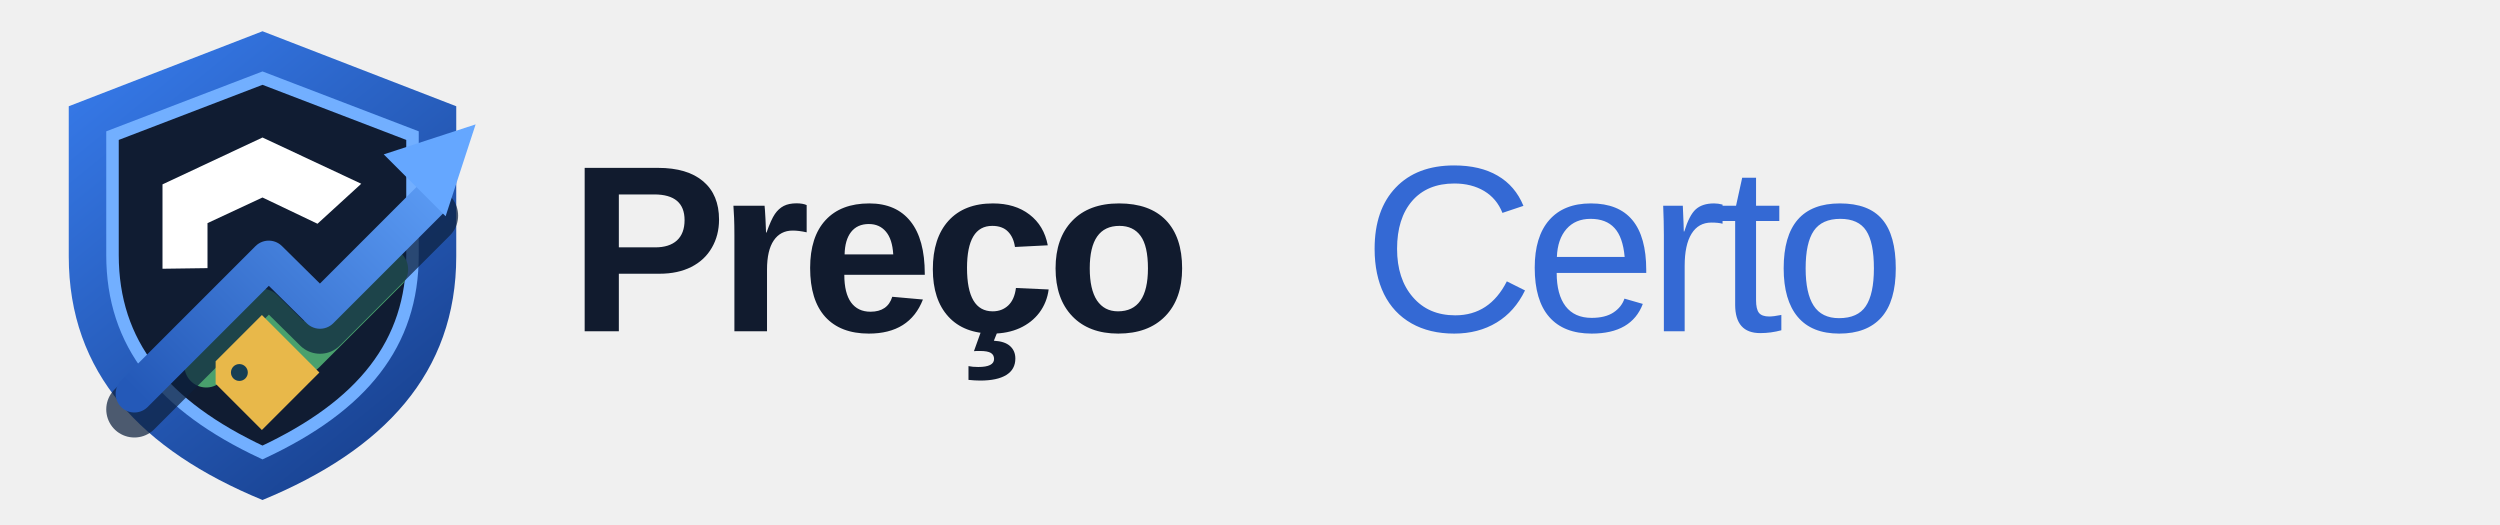
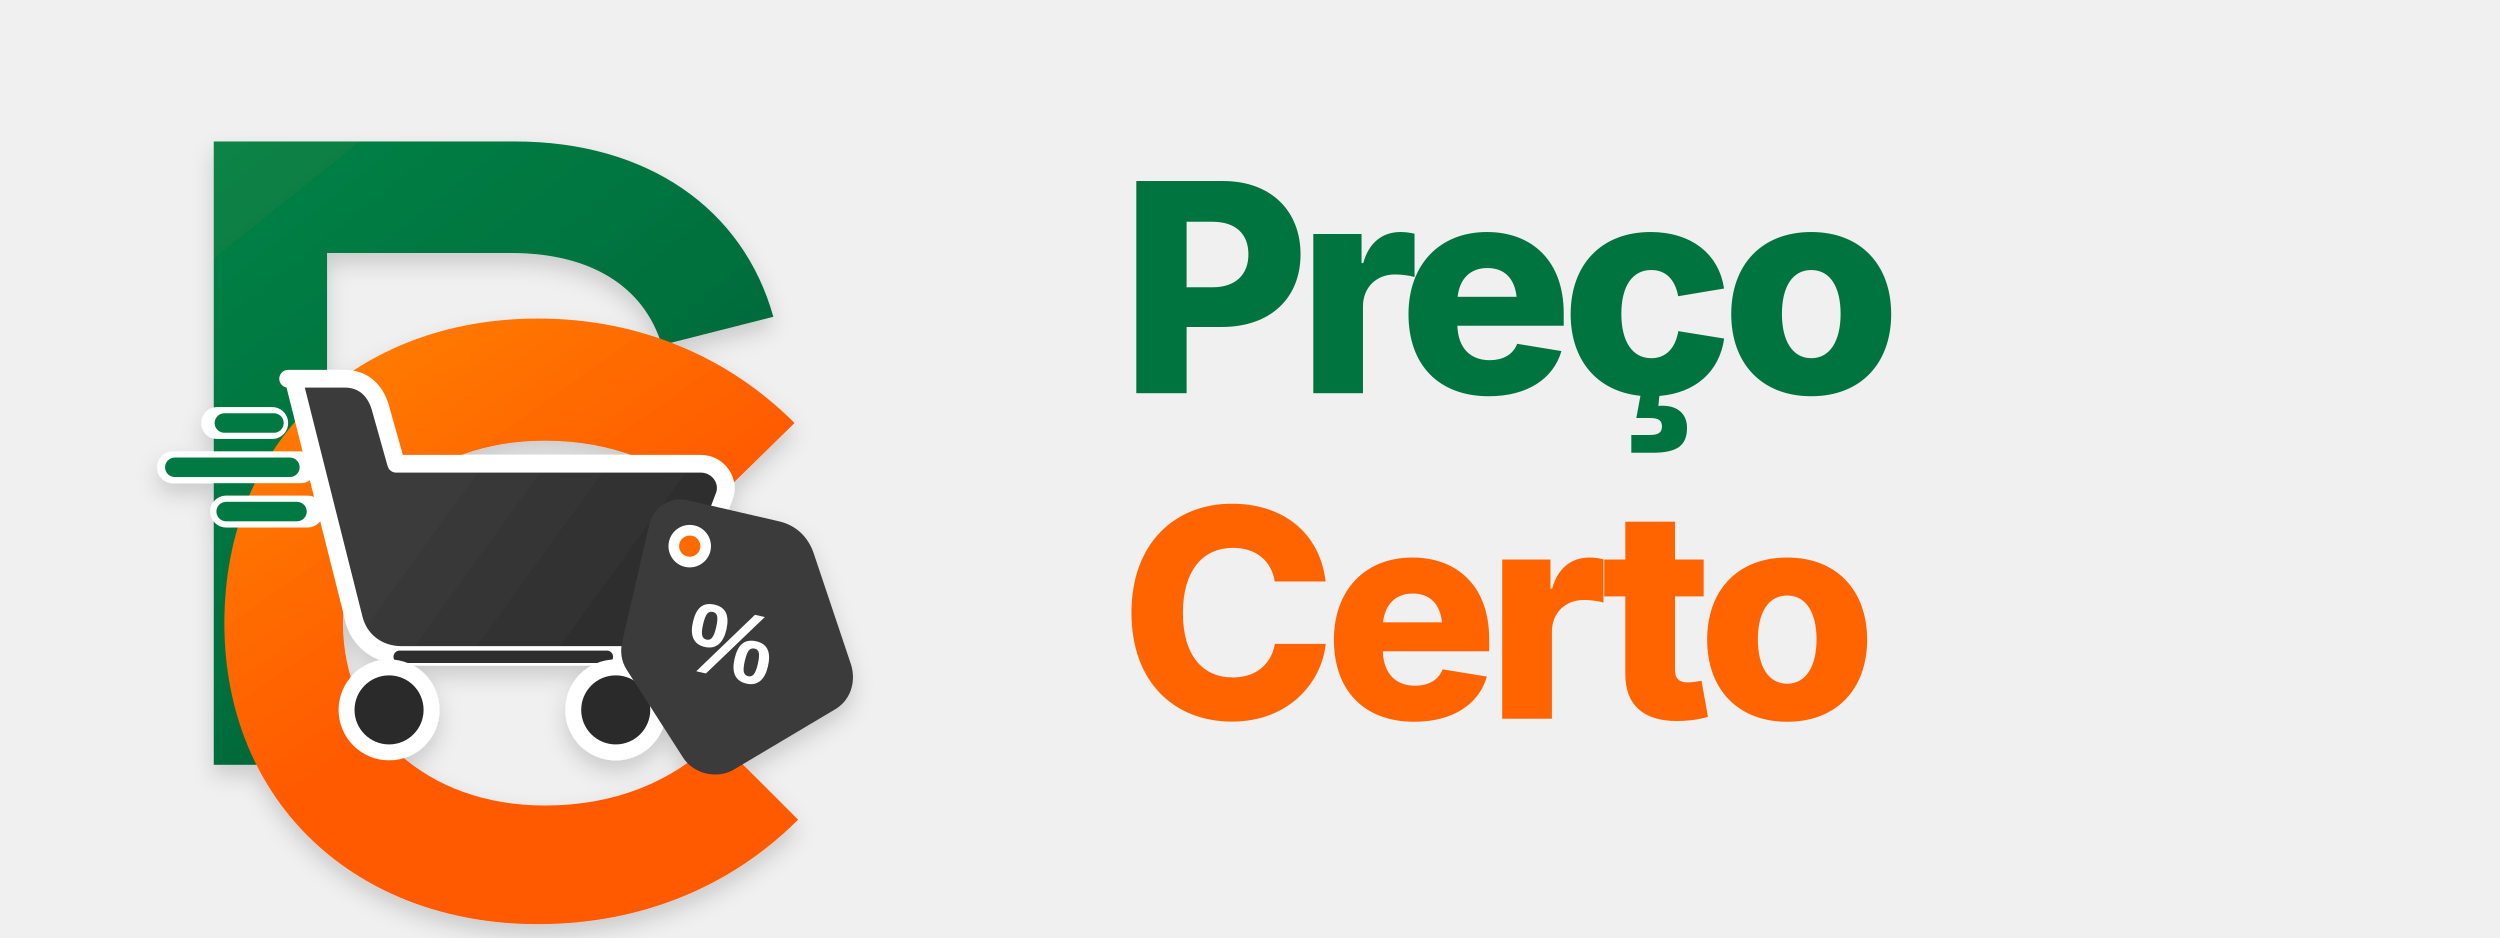
- <svg xmlns="http://www.w3.org/2000/svg" width="400" height="84" viewBox="0 0 400 84" role="img" aria-labelledby="title desc">
+ <svg xmlns="http://www.w3.org/2000/svg" width="960" height="360" viewBox="0 0 960 360" role="img" aria-labelledby="pc-logo-title pc-logo-desc">
  <defs>
-     <linearGradient id="shield" x1="17" y1="9" x2="69" y2="73" gradientUnits="userSpaceOnUse">
-       <stop stop-color="#3679E8" />
-       <stop offset="1" stop-color="#173F8C" />
+     <linearGradient id="g" x1="40" y1="35" x2="260" y2="310" gradientUnits="userSpaceOnUse">
+       <stop stop-color="#0A8A49" />
+       <stop offset="1" stop-color="#006B3B" />
    </linearGradient>
-     <linearGradient id="arrow" x1="24" y1="65" x2="72" y2="17" gradientUnits="userSpaceOnUse">
-       <stop stop-color="#2459B8" />
-       <stop offset="1" stop-color="#65A7FF" />
+     <linearGradient id="o" x1="175" y1="95" x2="330" y2="315" gradientUnits="userSpaceOnUse">
+       <stop stop-color="#FF8A00" />
+       <stop offset="1" stop-color="#FF5A00" />
    </linearGradient>
+     <linearGradient id="d" x1="150" y1="145" x2="350" y2="290" gradientUnits="userSpaceOnUse">
+       <stop stop-color="#3A3A3A" />
+       <stop offset="1" stop-color="#202020" />
+     </linearGradient>
+     <filter id="s" x="-20%" y="-20%" width="140%" height="140%">
+       <feDropShadow dx="0" dy="6" stdDeviation="6" flood-color="#000" flood-opacity=".16" />
+     </filter>
  </defs>
-   <g aria-hidden="true">
-     <path d="M42 5 73 17v24c0 18.7-11.6 31-31 39C22.6 72 11 59.7 11 41V17L42 5Z" fill="url(#shield)" />
-     <path d="M42 12.5 66 21.7v19.1c0 14.2-8 24.1-24 31.6-16-7.5-24-17.4-24-31.6V21.7L42 12.5Z" fill="#101C32" stroke="#72AFFF" stroke-width="2" />
-     <path d="M26 43V29.5L42 22l15.8 7.4-7 6.4-8.8-4.2-8.8 4.1v7.2L26 43Z" fill="#fff" />
-     <path d="m33 58.5 8.9-8.8 6.7 6.6 13.2-13.2" fill="none" stroke="#49A06D" stroke-width="7" stroke-linecap="round" stroke-linejoin="round" />
-     <path d="M21.5 65.5 43 44l8.2 8.1L68.8 34.5" fill="none" stroke="#0D213E" stroke-opacity=".72" stroke-width="9" stroke-linecap="round" stroke-linejoin="round" />
-     <path d="M21.5 63 43 41.5l8.2 8.1L68.8 32" fill="none" stroke="url(#arrow)" stroke-width="6" stroke-linecap="round" stroke-linejoin="round" />
-     <path d="m61.4 24.7 14.7-4.8-4.8 14.7-9.9-9.9Z" fill="#65A7FF" />
-     <path d="m34.5 57.8 7.4-7.4 9.2 9.2-9.2 9.2-7.4-7.4v-3.6Z" fill="#E8B84A" />
-     <circle cx="38.3" cy="59.6" r="1.35" fill="#173F54" />
+   <g transform="translate(10 4) scale(.68)" filter="url(#s)">
+     <path d="M106 74h170c75 0 129 38 146 99l-63 16c-10-33-40-52-85-52H170v101h-64V74Z" fill="url(#g)" />
+     <path d="M106 236h64v190h-64z" fill="url(#g)" />
+     <path d="M289 174c58 0 108 22 145 59l-47 46c-24-23-56-36-94-36-67 0-114 43-114 103 0 60 47 103 114 103 39 0 72-13 97-38l46 46c-38 38-89 59-147 59-102 0-177-68-177-170 0-103 75-172 177-172Z" fill="url(#o)" />
+     <g transform="translate(55 177)">
+       <path d="M53 56h31M28 81h72M58 106h46" stroke="#fff" stroke-width="18" stroke-linecap="round" />
+       <path d="M57 56h28M29 81h65M58 106h40" stroke="#067A43" stroke-width="11" stroke-linecap="round" />
+       <path d="M93 31h32c10 0 17 6 20 16l9 32h172c10 0 17 10 13 19l-27 71c-4 11-15 18-27 18H157c-13 0-24-8-27-21L96 31Z" fill="url(#d)" stroke="#fff" stroke-width="10" stroke-linejoin="round" />
+       <path d="M156 188h117" stroke="#fff" stroke-width="10" stroke-linecap="round" />
+       <path d="M156 188h117" stroke="#2F2F2F" stroke-width="7" stroke-linecap="round" />
+       <circle cx="150" cy="218" r="24" fill="#2A2A2A" stroke="#fff" stroke-width="9" />
+       <circle cx="278" cy="218" r="24" fill="#2A2A2A" stroke="#fff" stroke-width="9" />
+       <g transform="translate(303 96) rotate(13)">
+         <path d="M0 0h69c10 0 18 5 23 13l35 57c5 9 4 20-4 27l-47 45c-8 8-22 8-30 0L4 101c-4-4-6-9-6-15V18C-2 8 6 0 16 0Z" fill="url(#d)" />
+         <circle cx="23" cy="25" r="12" fill="#fff" />
+         <circle cx="23" cy="25" r="6" fill="#FF6B00" />
+         <text x="33" y="93" fill="#fff" font-family="Arial,Helvetica,sans-serif" font-size="56" font-weight="700">%</text>
+       </g>
+     </g>
  </g>
-   <g aria-hidden="true" font-family="Outfit, Manrope, Arial, sans-serif" letter-spacing="-1.5">
-     <text x="91" y="53" fill="#111B2E" font-size="38" font-weight="760">Preço</text>
-     <text x="218" y="53" fill="#3469D4" font-size="38" font-weight="520">Certo</text>
+   <g font-family="Inter,Arial,Helvetica,sans-serif" font-weight="800" letter-spacing="-5">
+     <text x="430" y="151" fill="#00743F" font-size="112">Preço</text>
+     <text x="430" y="276" fill="#FF6400" font-size="112">Certo</text>
  </g>
</svg>
